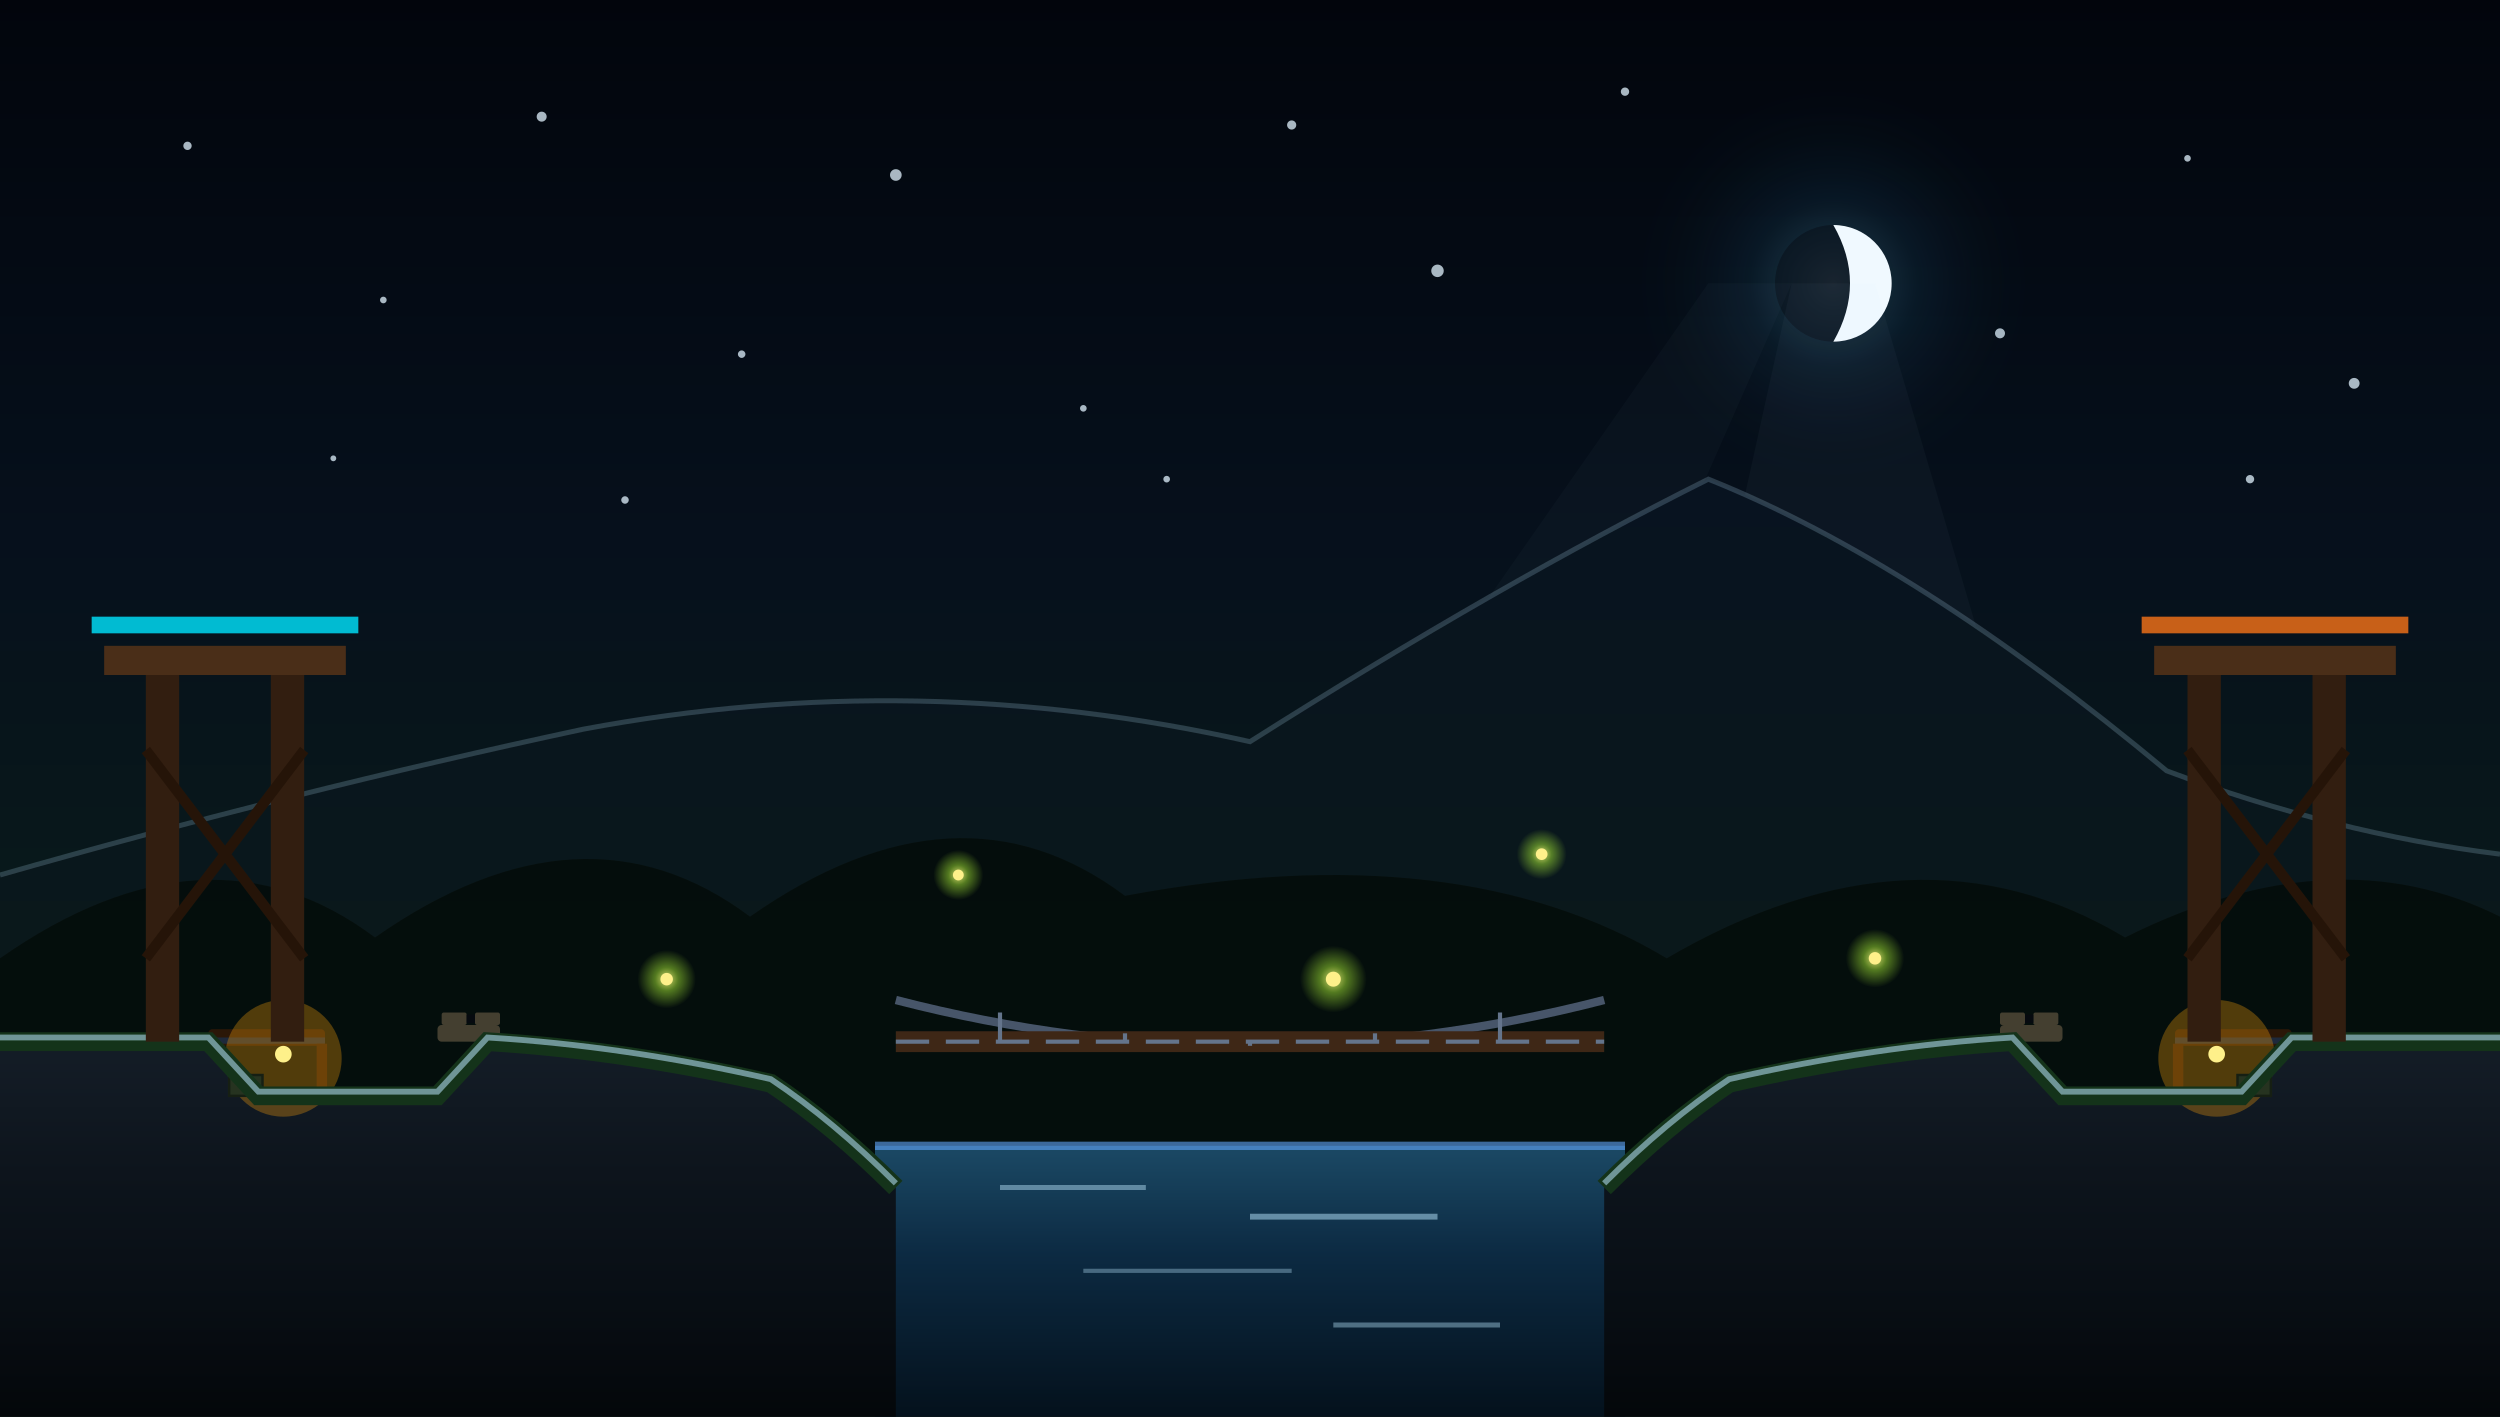
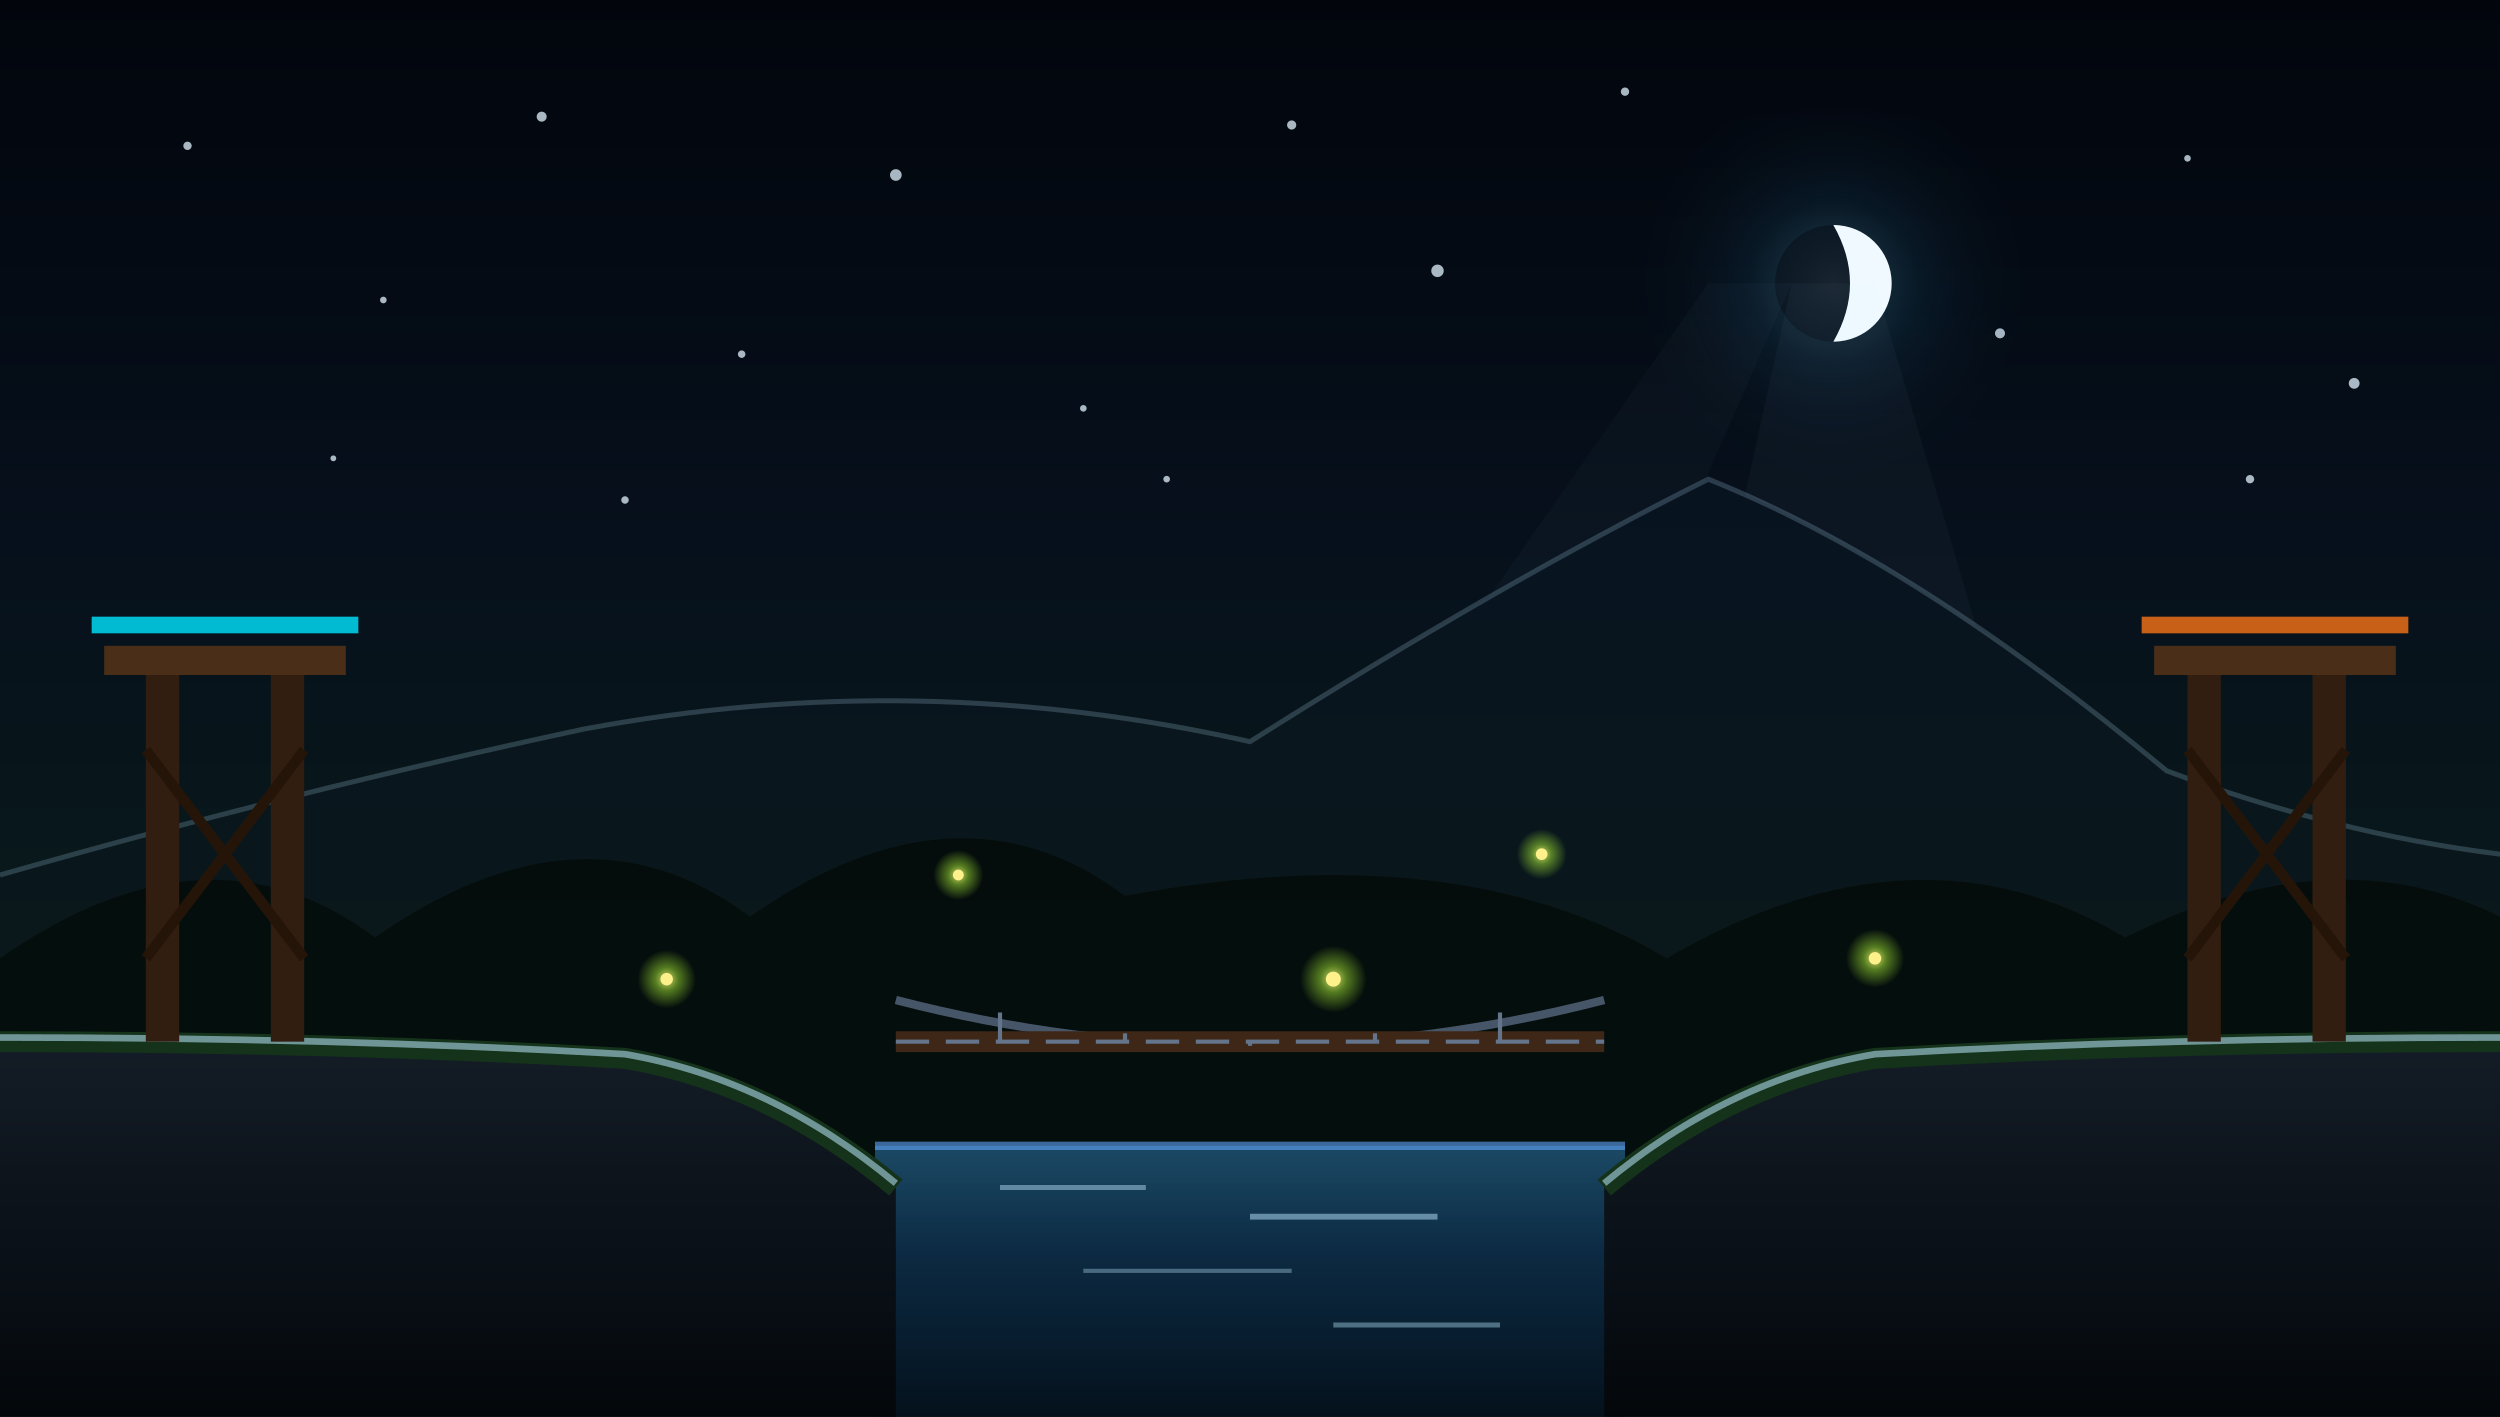
<svg xmlns="http://www.w3.org/2000/svg" viewBox="0 0 600 340" width="100%" height="100%">
  <defs>
    <linearGradient id="skyGrad" x1="0%" y1="0%" x2="0%" y2="100%">
      <stop offset="0%" stop-color="#02050c" />
      <stop offset="38%" stop-color="#06101c" />
      <stop offset="70%" stop-color="#091b1a" />
      <stop offset="100%" stop-color="#071511" />
    </linearGradient>
    <linearGradient id="mountainGrad" x1="0%" y1="0%" x2="0%" y2="100%">
      <stop offset="0%" stop-color="#081320" />
      <stop offset="60%" stop-color="#0a191a" />
      <stop offset="100%" stop-color="#0b1f1a" />
    </linearGradient>
    <linearGradient id="cliffGrad" x1="0%" y1="0%" x2="0%" y2="100%">
      <stop offset="0%" stop-color="#141d27" />
      <stop offset="35%" stop-color="#0d141c" />
      <stop offset="70%" stop-color="#080e14" />
      <stop offset="100%" stop-color="#04070a" />
    </linearGradient>
    <linearGradient id="waterGrad" x1="0%" y1="0%" x2="0%" y2="100%">
      <stop offset="0%" stop-color="#1b4965" />
      <stop offset="40%" stop-color="#0c2a42" />
      <stop offset="100%" stop-color="#04111c" />
    </linearGradient>
    <radialGradient id="moonHalo" cx="50%" cy="50%" r="50%">
      <stop offset="0%" stop-color="#bae6fd" stop-opacity="0.25" />
      <stop offset="40%" stop-color="#38bdf8" stop-opacity="0.08" />
      <stop offset="100%" stop-color="#02050c" stop-opacity="0" />
    </radialGradient>
    <radialGradient id="fireflyGlow" cx="50%" cy="50%" r="50%">
      <stop offset="0%" stop-color="#fef08a" stop-opacity="0.9" />
      <stop offset="40%" stop-color="#a3e635" stop-opacity="0.5" />
      <stop offset="100%" stop-color="#a3e635" stop-opacity="0" />
    </radialGradient>
  </defs>
  <rect width="600" height="340" fill="url(#skyGrad)" />
  <g fill="#e0f2fe" opacity="0.75">
    <circle cx="45" cy="35" r="1" />
    <circle cx="92" cy="72" r="0.8" />
    <circle cx="130" cy="28" r="1.2" />
    <circle cx="178" cy="85" r="0.9" />
    <circle cx="215" cy="42" r="1.4" />
    <circle cx="260" cy="98" r="0.8" />
    <circle cx="310" cy="30" r="1.1" />
    <circle cx="345" cy="65" r="1.5" />
    <circle cx="390" cy="22" r="1" />
    <circle cx="480" cy="80" r="1.2" />
    <circle cx="525" cy="38" r="0.8" />
    <circle cx="565" cy="92" r="1.3" />
    <circle cx="80" cy="110" r="0.7" />
    <circle cx="150" cy="120" r="0.9" />
    <circle cx="280" cy="115" r="0.8" />
    <circle cx="540" cy="115" r="1" />
  </g>
  <circle cx="440" cy="68" r="50" fill="url(#moonHalo)" />
  <circle cx="440" cy="68" r="14" fill="#08101a" opacity="0.6" />
  <path d="M 440 54 A 14 14 0 0 1 440 82 Q 448 68 440 54 Z" fill="#f0f9ff" />
  <polygon points="430,68 450,68 530,340 370,340" fill="#bae6fd" opacity="0.035" />
  <polygon points="410,68 430,68 310,340 220,340" fill="#bae6fd" opacity="0.025" />
  <path d="M 0 340 L 0 210 Q 70 190 140 175 Q 220 160 300 178 Q 360 140 410 115 Q 460 135 520 185 Q 560 200 600 205 L 600 340 Z" fill="url(#mountainGrad)" />
  <path d="M 0 210 Q 70 190 140 175 Q 220 160 300 178 Q 360 140 410 115 Q 460 135 520 185 Q 560 200 600 205" stroke="#bae6fd" stroke-width="1.2" opacity="0.2" fill="none" />
  <path d="M 0 340 L 0 230 Q 50 195 90 225 Q 140 190 180 220 Q 230 185 270 215 Q 350 200 400 230 Q 460 195 510 225 Q 560 200 600 220 L 600 340 Z" fill="#040c09" opacity="0.85" />
  <rect x="210" y="275" width="180" height="65" fill="url(#waterGrad)" />
  <line x1="210" y1="275" x2="390" y2="275" stroke="#60a5fa" stroke-width="2" opacity="0.6" />
  <line x1="240" y1="285" x2="275" y2="285" stroke="#bae6fd" stroke-width="1.2" opacity="0.45" />
  <line x1="300" y1="292" x2="345" y2="292" stroke="#bae6fd" stroke-width="1.4" opacity="0.5" />
  <line x1="260" y1="305" x2="310" y2="305" stroke="#bae6fd" stroke-width="1" opacity="0.35" />
  <line x1="320" y1="318" x2="360" y2="318" stroke="#bae6fd" stroke-width="1.2" opacity="0.4" />
-   <path d="M 0 340 L 0 250 L 50 250 L 62 263 L 105 263 L 117 250 Q 150 252 185 260 Q 200 270 215 285 L 215 340 Z" fill="url(#cliffGrad)" />
-   <line x1="62" y1="263" x2="105" y2="263" stroke="#3c230e" stroke-width="2.5" />
-   <line x1="65" y1="262" x2="103" y2="262" stroke="#563517" stroke-width="0.8" />
-   <rect x="50" y="247" width="28" height="4" fill="#2b1708" rx="1" />
-   <rect x="50" y="249" width="28" height="1.5" fill="#1e293b" />
-   <rect x="76" y="250.5" width="2.5" height="12.5" fill="#2d1808" />
-   <circle cx="68" cy="254" r="14" fill="#f59e0b" opacity="0.32" />
-   <circle cx="68" cy="253" r="2" fill="#fef08a" />
-   <rect x="55" y="258" width="8" height="5" fill="#263320" stroke="#161f13" stroke-width="0.6" />
-   <rect x="105" y="246" width="15" height="4" fill="#443f30" rx="1" />
-   <rect x="106" y="243" width="6" height="3" fill="#443f30" rx="0.5" />
-   <rect x="114" y="243" width="6" height="3" fill="#443f30" rx="0.5" />
-   <rect x="112" y="243.5" width="2" height="2" fill="#060a0f" />
-   <path d="M 0 250 L 50 250 L 62 263 L 105 263 L 117 250 Q 150 252 185 260 Q 200 270 215 285" stroke="#14331a" stroke-width="4.5" fill="none" />
-   <path d="M 0 249 L 50 249 L 62 262 L 105 262 L 117 249 Q 150 251 185 259 Q 200 269 215 284" stroke="#bae6fd" stroke-width="1.4" opacity="0.55" fill="none" />
-   <path d="M 600 340 L 600 250 L 550 250 L 538 263 L 495 263 L 483 250 Q 450 252 415 260 Q 400 270 385 285 L 385 340 Z" fill="url(#cliffGrad)" />
-   <line x1="495" y1="263" x2="538" y2="263" stroke="#3c230e" stroke-width="2.5" />
-   <line x1="497" y1="262" x2="535" y2="262" stroke="#563517" stroke-width="0.8" />
-   <rect x="522" y="247" width="28" height="4" fill="#2b1708" rx="1" />
-   <rect x="522" y="249" width="28" height="1.5" fill="#1e293b" />
-   <rect x="521.5" y="250.5" width="2.5" height="12.5" fill="#2d1808" />
-   <circle cx="532" cy="254" r="14" fill="#f59e0b" opacity="0.32" />
-   <circle cx="532" cy="253" r="2" fill="#fef08a" />
-   <rect x="537" y="258" width="8" height="5" fill="#263320" stroke="#161f13" stroke-width="0.6" />
-   <rect x="480" y="246" width="15" height="4" fill="#443f30" rx="1" />
-   <rect x="480" y="243" width="6" height="3" fill="#443f30" rx="0.5" />
-   <rect x="488" y="243" width="6" height="3" fill="#443f30" rx="0.5" />
-   <rect x="486" y="243.5" width="2" height="2" fill="#060a0f" />
-   <path d="M 600 250 L 550 250 L 538 263 L 495 263 L 483 250 Q 450 252 415 260 Q 400 270 385 285" stroke="#14331a" stroke-width="4.5" fill="none" />
-   <path d="M 600 249 L 550 249 L 538 262 L 495 262 L 483 249 Q 450 251 415 259 Q 400 269 385 284" stroke="#bae6fd" stroke-width="1.4" opacity="0.55" fill="none" />
+   <path d="M 0 340 L 0 250 Q 80 250 150 254 Q 185 260 215 285 L 215 340 Z" fill="url(#cliffGrad)" />
+   <path d="M 0 250 Q 80 250 150 254 Q 185 260 215 285" stroke="#14331a" stroke-width="5" fill="none" />
+   <path d="M 0 249 Q 80 249 150 253 Q 185 259 215 284" stroke="#bae6fd" stroke-width="1.6" opacity="0.55" fill="none" />
+   <path d="M 600 340 L 600 250 Q 520 250 450 254 Q 415 260 385 285 L 385 340 Z" fill="url(#cliffGrad)" />
+   <path d="M 600 250 Q 520 250 450 254 Q 415 260 385 285" stroke="#14331a" stroke-width="5" fill="none" />
+   <path d="M 600 249 Q 520 249 450 253 Q 415 259 385 284" stroke="#bae6fd" stroke-width="1.6" opacity="0.55" fill="none" />
  <path d="M 215 240 Q 300 262 385 240" stroke="#475569" stroke-width="2" fill="none" />
  <line x1="215" y1="250" x2="385" y2="250" stroke="#3e2716" stroke-width="5" />
  <line x1="215" y1="250" x2="385" y2="250" stroke="#64748b" stroke-width="1" stroke-dasharray="8,4" />
  <line x1="240" y1="243" x2="240" y2="250" stroke="#64748b" stroke-width="1" />
  <line x1="270" y1="248" x2="270" y2="250" stroke="#64748b" stroke-width="1" />
  <line x1="300" y1="251" x2="300" y2="250" stroke="#64748b" stroke-width="1" />
  <line x1="330" y1="248" x2="330" y2="250" stroke="#64748b" stroke-width="1" />
  <line x1="360" y1="243" x2="360" y2="250" stroke="#64748b" stroke-width="1" />
  <rect x="35" y="160" width="8" height="90" fill="#321e10" />
  <rect x="65" y="160" width="8" height="90" fill="#321e10" />
  <line x1="35" y1="180" x2="73" y2="230" stroke="#251408" stroke-width="2.5" />
  <line x1="73" y1="180" x2="35" y2="230" stroke="#251408" stroke-width="2.5" />
  <rect x="25" y="155" width="58" height="7" fill="#4a2e18" />
  <rect x="22" y="148" width="64" height="4" fill="#00e5ff" opacity="0.8" />
  <rect x="525" y="160" width="8" height="90" fill="#321e10" />
  <rect x="555" y="160" width="8" height="90" fill="#321e10" />
  <line x1="525" y1="180" x2="563" y2="230" stroke="#251408" stroke-width="2.5" />
  <line x1="563" y1="180" x2="525" y2="230" stroke="#251408" stroke-width="2.5" />
  <rect x="517" y="155" width="58" height="7" fill="#4a2e18" />
  <rect x="514" y="148" width="64" height="4" fill="#f97316" opacity="0.8" />
  <circle cx="160" cy="235" r="7" fill="url(#fireflyGlow)" />
  <circle cx="160" cy="235" r="1.5" fill="#fef08a" />
  <circle cx="230" cy="210" r="6" fill="url(#fireflyGlow)" />
  <circle cx="230" cy="210" r="1.3" fill="#fef08a" />
  <circle cx="320" cy="235" r="8" fill="url(#fireflyGlow)" />
  <circle cx="320" cy="235" r="1.8" fill="#fef08a" />
  <circle cx="370" cy="205" r="6" fill="url(#fireflyGlow)" />
  <circle cx="370" cy="205" r="1.4" fill="#fef08a" />
  <circle cx="450" cy="230" r="7" fill="url(#fireflyGlow)" />
  <circle cx="450" cy="230" r="1.5" fill="#fef08a" />
</svg>
